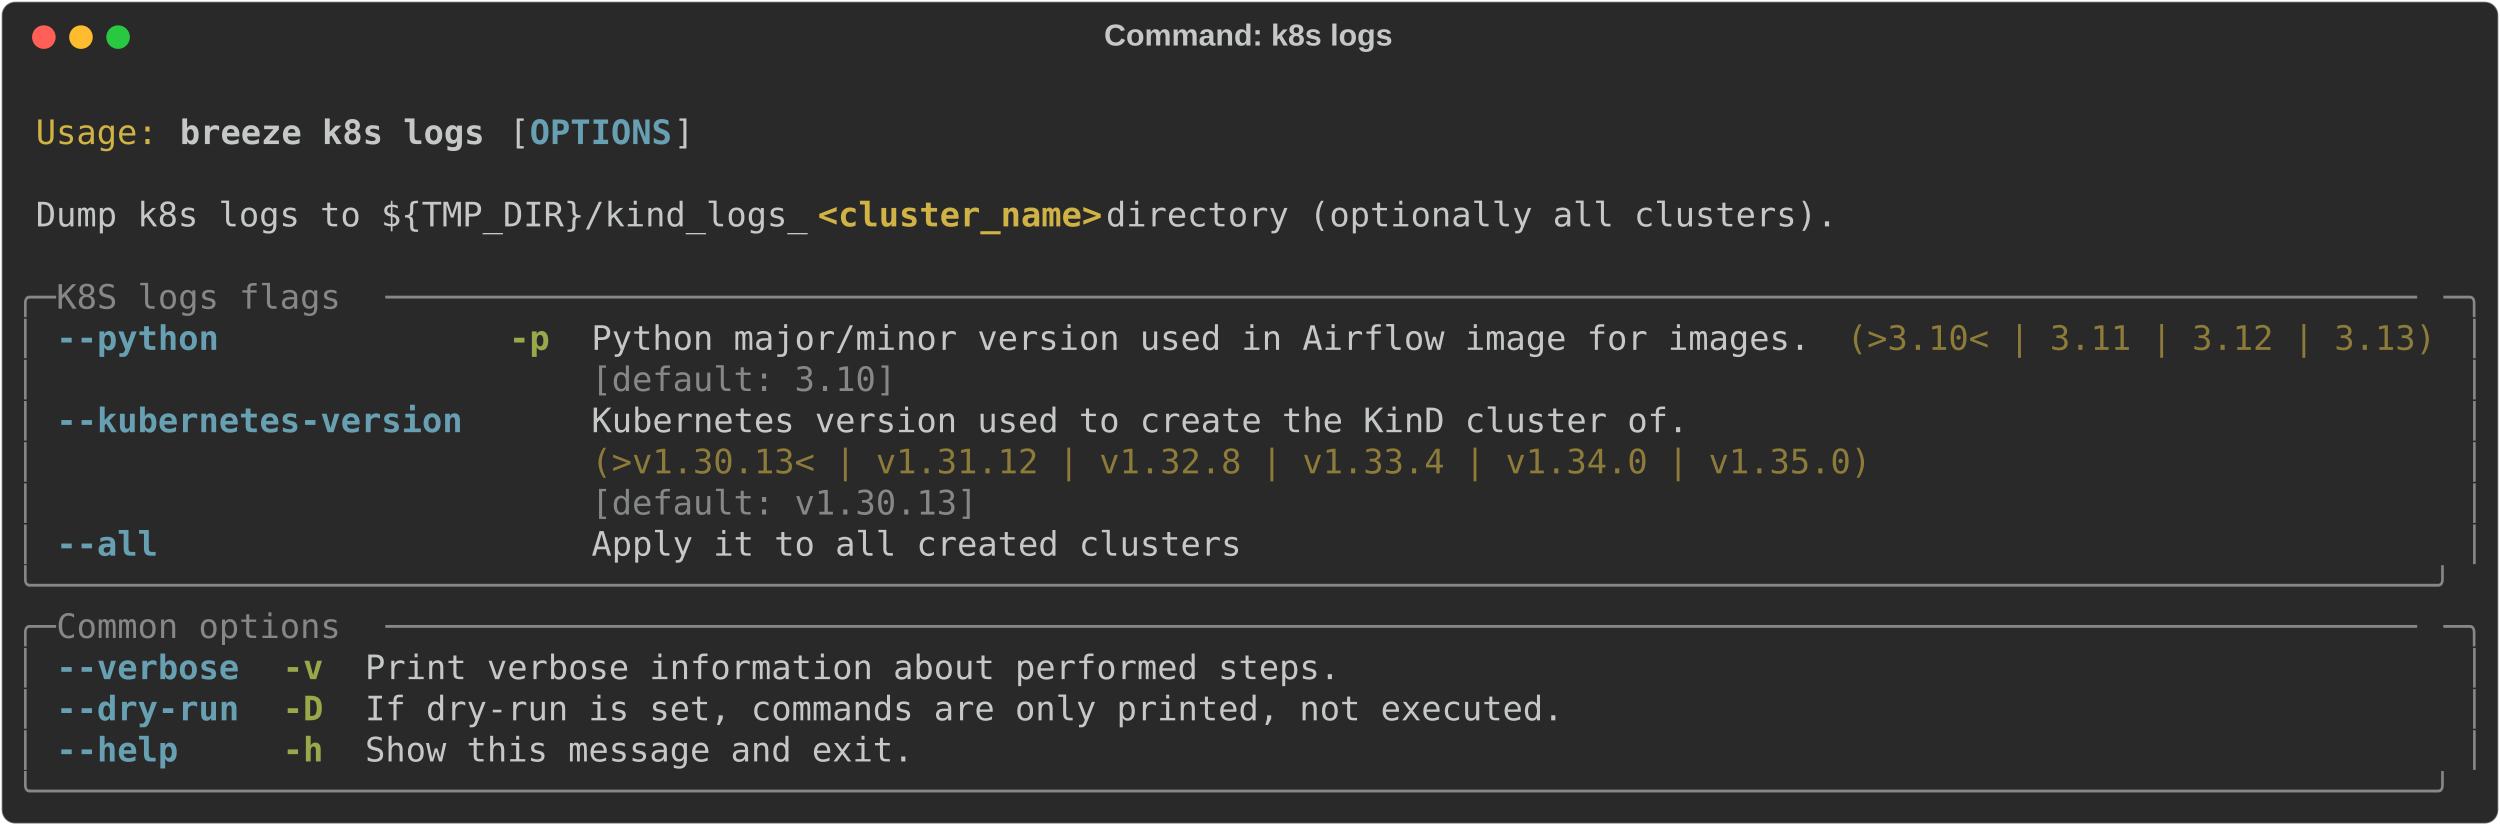
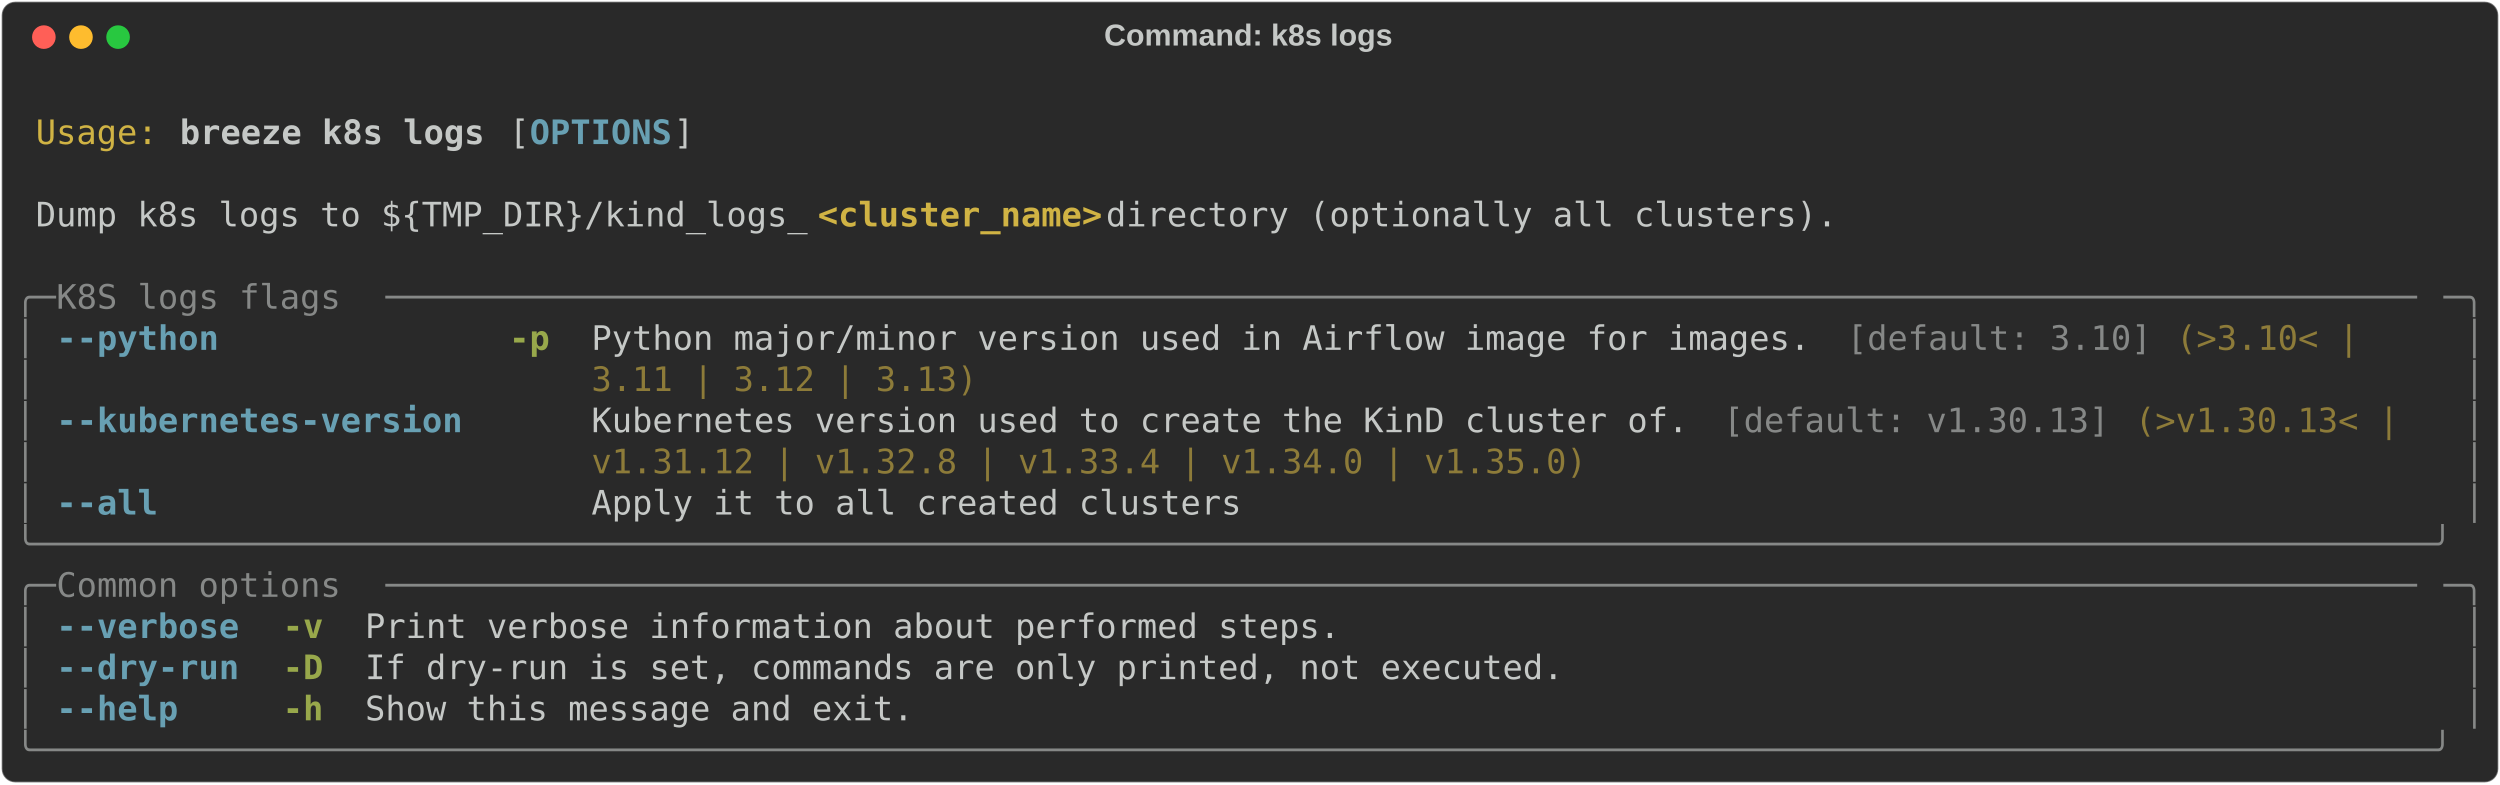
- <svg xmlns="http://www.w3.org/2000/svg" class="rich-terminal" viewBox="0 0 1482 489.2">
+ <svg xmlns="http://www.w3.org/2000/svg" class="rich-terminal" viewBox="0 0 1482 464.8">
  <style>

    @font-face {
        font-family: "Fira Code";
        src: local("FiraCode-Regular"),
                url("https://cdnjs.cloudflare.com/ajax/libs/firacode/6.2.0/woff2/FiraCode-Regular.woff2") format("woff2"),
                url("https://cdnjs.cloudflare.com/ajax/libs/firacode/6.2.0/woff/FiraCode-Regular.woff") format("woff");
        font-style: normal;
        font-weight: 400;
    }
    @font-face {
        font-family: "Fira Code";
        src: local("FiraCode-Bold"),
                url("https://cdnjs.cloudflare.com/ajax/libs/firacode/6.2.0/woff2/FiraCode-Bold.woff2") format("woff2"),
                url("https://cdnjs.cloudflare.com/ajax/libs/firacode/6.2.0/woff/FiraCode-Bold.woff") format("woff");
        font-style: bold;
        font-weight: 700;
    }

    .breeze-k8s-logs-matrix {
        font-family: Fira Code, monospace;
        font-size: 20px;
        line-height: 24.4px;
        font-variant-east-asian: full-width;
    }

    .breeze-k8s-logs-title {
        font-size: 18px;
        font-weight: bold;
        font-family: arial;
    }

    .breeze-k8s-logs-r1 { fill: #c5c8c6 }
.breeze-k8s-logs-r2 { fill: #d0b344 }
.breeze-k8s-logs-r3 { fill: #c5c8c6;font-weight: bold }
.breeze-k8s-logs-r4 { fill: #68a0b3;font-weight: bold }
.breeze-k8s-logs-r5 { fill: #d0b344;font-weight: bold }
.breeze-k8s-logs-r6 { fill: #868887 }
.breeze-k8s-logs-r7 { fill: #98a84b;font-weight: bold }
.breeze-k8s-logs-r8 { fill: #8d7b39 }
    </style>
  <defs>
    <clipPath id="breeze-k8s-logs-clip-terminal">
-       <rect x="0" y="0" width="1463.0" height="438.2" />
+       <rect x="0" y="0" width="1463.0" height="413.8" />
    </clipPath>
    <clipPath id="breeze-k8s-logs-line-0">
      <rect x="0" y="1.5" width="1464" height="24.65" />
    </clipPath>
    <clipPath id="breeze-k8s-logs-line-1">
      <rect x="0" y="25.9" width="1464" height="24.65" />
    </clipPath>
    <clipPath id="breeze-k8s-logs-line-2">
      <rect x="0" y="50.3" width="1464" height="24.65" />
    </clipPath>
    <clipPath id="breeze-k8s-logs-line-3">
      <rect x="0" y="74.7" width="1464" height="24.65" />
    </clipPath>
    <clipPath id="breeze-k8s-logs-line-4">
      <rect x="0" y="99.1" width="1464" height="24.65" />
    </clipPath>
    <clipPath id="breeze-k8s-logs-line-5">
      <rect x="0" y="123.5" width="1464" height="24.65" />
    </clipPath>
    <clipPath id="breeze-k8s-logs-line-6">
      <rect x="0" y="147.9" width="1464" height="24.65" />
    </clipPath>
    <clipPath id="breeze-k8s-logs-line-7">
      <rect x="0" y="172.3" width="1464" height="24.65" />
    </clipPath>
    <clipPath id="breeze-k8s-logs-line-8">
      <rect x="0" y="196.7" width="1464" height="24.65" />
    </clipPath>
    <clipPath id="breeze-k8s-logs-line-9">
      <rect x="0" y="221.1" width="1464" height="24.65" />
    </clipPath>
    <clipPath id="breeze-k8s-logs-line-10">
      <rect x="0" y="245.5" width="1464" height="24.65" />
    </clipPath>
    <clipPath id="breeze-k8s-logs-line-11">
      <rect x="0" y="269.9" width="1464" height="24.65" />
    </clipPath>
    <clipPath id="breeze-k8s-logs-line-12">
      <rect x="0" y="294.3" width="1464" height="24.65" />
    </clipPath>
    <clipPath id="breeze-k8s-logs-line-13">
      <rect x="0" y="318.7" width="1464" height="24.65" />
    </clipPath>
    <clipPath id="breeze-k8s-logs-line-14">
      <rect x="0" y="343.1" width="1464" height="24.65" />
    </clipPath>
    <clipPath id="breeze-k8s-logs-line-15">
      <rect x="0" y="367.5" width="1464" height="24.65" />
    </clipPath>
-     <clipPath id="breeze-k8s-logs-line-16">
-       <rect x="0" y="391.9" width="1464" height="24.65" />
-     </clipPath>
  </defs>
-   <rect fill="#292929" stroke="rgba(255,255,255,0.35)" stroke-width="1" x="1" y="1" width="1480" height="487.2" rx="8" />
+   <rect fill="#292929" stroke="rgba(255,255,255,0.35)" stroke-width="1" x="1" y="1" width="1480" height="462.8" rx="8" />
  <text class="breeze-k8s-logs-title" fill="#c5c8c6" text-anchor="middle" x="740" y="27">Command: k8s logs</text>
  <g transform="translate(26,22)">
    <circle cx="0" cy="0" r="7" fill="#ff5f57" />
    <circle cx="22" cy="0" r="7" fill="#febc2e" />
    <circle cx="44" cy="0" r="7" fill="#28c840" />
  </g>
  <g transform="translate(9, 41)" clip-path="url(#breeze-k8s-logs-clip-terminal)">
    <g class="breeze-k8s-logs-matrix">
      <text class="breeze-k8s-logs-r1" x="1464" y="20" textLength="12.2" clip-path="url(#breeze-k8s-logs-line-0)">
</text>
      <text class="breeze-k8s-logs-r2" x="12.2" y="44.4" textLength="73.2" clip-path="url(#breeze-k8s-logs-line-1)">Usage:</text>
      <text class="breeze-k8s-logs-r3" x="97.6" y="44.4" textLength="183" clip-path="url(#breeze-k8s-logs-line-1)">breeze k8s logs</text>
      <text class="breeze-k8s-logs-r1" x="292.8" y="44.4" textLength="12.2" clip-path="url(#breeze-k8s-logs-line-1)">[</text>
      <text class="breeze-k8s-logs-r4" x="305" y="44.4" textLength="85.4" clip-path="url(#breeze-k8s-logs-line-1)">OPTIONS</text>
      <text class="breeze-k8s-logs-r1" x="390.4" y="44.4" textLength="12.2" clip-path="url(#breeze-k8s-logs-line-1)">]</text>
      <text class="breeze-k8s-logs-r1" x="1464" y="44.4" textLength="12.2" clip-path="url(#breeze-k8s-logs-line-1)">
</text>
      <text class="breeze-k8s-logs-r1" x="1464" y="68.8" textLength="12.2" clip-path="url(#breeze-k8s-logs-line-2)">
</text>
      <text class="breeze-k8s-logs-r1" x="12.2" y="93.2" textLength="463.6" clip-path="url(#breeze-k8s-logs-line-3)">Dump k8s logs to ${TMP_DIR}/kind_logs_</text>
      <text class="breeze-k8s-logs-r5" x="475.8" y="93.2" textLength="170.8" clip-path="url(#breeze-k8s-logs-line-3)">&lt;cluster_name&gt;</text>
      <text class="breeze-k8s-logs-r1" x="646.6" y="93.2" textLength="451.4" clip-path="url(#breeze-k8s-logs-line-3)"> directory (optionally all clusters).</text>
      <text class="breeze-k8s-logs-r1" x="1464" y="93.2" textLength="12.2" clip-path="url(#breeze-k8s-logs-line-3)">
</text>
      <text class="breeze-k8s-logs-r1" x="1464" y="117.6" textLength="12.2" clip-path="url(#breeze-k8s-logs-line-4)">
</text>
      <text class="breeze-k8s-logs-r6" x="0" y="142" textLength="24.4" clip-path="url(#breeze-k8s-logs-line-5)">╭─</text>
      <text class="breeze-k8s-logs-r6" x="24.4" y="142" textLength="195.2" clip-path="url(#breeze-k8s-logs-line-5)"> K8S logs flags </text>
      <text class="breeze-k8s-logs-r6" x="219.6" y="142" textLength="1220" clip-path="url(#breeze-k8s-logs-line-5)">────────────────────────────────────────────────────────────────────────────────────────────────────</text>
      <text class="breeze-k8s-logs-r6" x="1439.6" y="142" textLength="24.4" clip-path="url(#breeze-k8s-logs-line-5)">─╮</text>
      <text class="breeze-k8s-logs-r1" x="1464" y="142" textLength="12.2" clip-path="url(#breeze-k8s-logs-line-5)">
</text>
      <text class="breeze-k8s-logs-r6" x="0" y="166.4" textLength="12.2" clip-path="url(#breeze-k8s-logs-line-6)">│</text>
-       <text class="breeze-k8s-logs-r4" x="24.4" y="166.4" textLength="97.6" clip-path="url(#breeze-k8s-logs-line-6)">--python</text>
+       <text class="breeze-k8s-logs-r4" x="24.4" y="166.4" textLength="244" clip-path="url(#breeze-k8s-logs-line-6)">--python            </text>
      <text class="breeze-k8s-logs-r7" x="292.8" y="166.4" textLength="24.4" clip-path="url(#breeze-k8s-logs-line-6)">-p</text>
-       <text class="breeze-k8s-logs-r1" x="341.6" y="166.4" textLength="732" clip-path="url(#breeze-k8s-logs-line-6)">Python major/minor version used in Airflow image for images.</text>
-       <text class="breeze-k8s-logs-r8" x="1085.8" y="166.4" textLength="353.8" clip-path="url(#breeze-k8s-logs-line-6)">(&gt;3.10&lt; | 3.11 | 3.12 | 3.13)</text>
+       <text class="breeze-k8s-logs-r1" x="341.6" y="166.4" textLength="744.2" clip-path="url(#breeze-k8s-logs-line-6)">Python major/minor version used in Airflow image for images. </text>
+       <text class="breeze-k8s-logs-r6" x="1085.8" y="166.4" textLength="183" clip-path="url(#breeze-k8s-logs-line-6)">[default: 3.10]</text>
+       <text class="breeze-k8s-logs-r8" x="1281" y="166.4" textLength="122" clip-path="url(#breeze-k8s-logs-line-6)">(&gt;3.10&lt; | </text>
      <text class="breeze-k8s-logs-r6" x="1451.8" y="166.4" textLength="12.2" clip-path="url(#breeze-k8s-logs-line-6)">│</text>
      <text class="breeze-k8s-logs-r1" x="1464" y="166.4" textLength="12.2" clip-path="url(#breeze-k8s-logs-line-6)">
</text>
      <text class="breeze-k8s-logs-r6" x="0" y="190.8" textLength="12.2" clip-path="url(#breeze-k8s-logs-line-7)">│</text>
-       <text class="breeze-k8s-logs-r6" x="341.6" y="190.8" textLength="732" clip-path="url(#breeze-k8s-logs-line-7)">[default: 3.10]                                             </text>
+       <text class="breeze-k8s-logs-r8" x="341.6" y="190.8" textLength="231.8" clip-path="url(#breeze-k8s-logs-line-7)">3.11 | 3.12 | 3.13)</text>
      <text class="breeze-k8s-logs-r6" x="1451.8" y="190.8" textLength="12.2" clip-path="url(#breeze-k8s-logs-line-7)">│</text>
      <text class="breeze-k8s-logs-r1" x="1464" y="190.8" textLength="12.2" clip-path="url(#breeze-k8s-logs-line-7)">
</text>
      <text class="breeze-k8s-logs-r6" x="0" y="215.2" textLength="12.2" clip-path="url(#breeze-k8s-logs-line-8)">│</text>
      <text class="breeze-k8s-logs-r4" x="24.4" y="215.2" textLength="244" clip-path="url(#breeze-k8s-logs-line-8)">--kubernetes-version</text>
-       <text class="breeze-k8s-logs-r1" x="341.6" y="215.2" textLength="768.6" clip-path="url(#breeze-k8s-logs-line-8)">Kubernetes version used to create the KinD cluster of.         </text>
+       <text class="breeze-k8s-logs-r1" x="341.6" y="215.2" textLength="671" clip-path="url(#breeze-k8s-logs-line-8)">Kubernetes version used to create the KinD cluster of. </text>
+       <text class="breeze-k8s-logs-r6" x="1012.6" y="215.2" textLength="231.8" clip-path="url(#breeze-k8s-logs-line-8)">[default: v1.30.13]</text>
+       <text class="breeze-k8s-logs-r8" x="1256.6" y="215.2" textLength="170.8" clip-path="url(#breeze-k8s-logs-line-8)">(&gt;v1.30.13&lt; | </text>
      <text class="breeze-k8s-logs-r6" x="1451.8" y="215.2" textLength="12.2" clip-path="url(#breeze-k8s-logs-line-8)">│</text>
      <text class="breeze-k8s-logs-r1" x="1464" y="215.2" textLength="12.2" clip-path="url(#breeze-k8s-logs-line-8)">
</text>
      <text class="breeze-k8s-logs-r6" x="0" y="239.6" textLength="12.2" clip-path="url(#breeze-k8s-logs-line-9)">│</text>
-       <text class="breeze-k8s-logs-r8" x="341.6" y="239.6" textLength="768.6" clip-path="url(#breeze-k8s-logs-line-9)">(&gt;v1.30.13&lt; | v1.31.12 | v1.32.8 | v1.33.4 | v1.34.0 | v1.35.0)</text>
+       <text class="breeze-k8s-logs-r8" x="341.6" y="239.6" textLength="597.8" clip-path="url(#breeze-k8s-logs-line-9)">v1.31.12 | v1.32.8 | v1.33.4 | v1.34.0 | v1.35.0)</text>
      <text class="breeze-k8s-logs-r6" x="1451.8" y="239.6" textLength="12.2" clip-path="url(#breeze-k8s-logs-line-9)">│</text>
      <text class="breeze-k8s-logs-r1" x="1464" y="239.6" textLength="12.2" clip-path="url(#breeze-k8s-logs-line-9)">
</text>
      <text class="breeze-k8s-logs-r6" x="0" y="264" textLength="12.2" clip-path="url(#breeze-k8s-logs-line-10)">│</text>
-       <text class="breeze-k8s-logs-r6" x="341.6" y="264" textLength="768.6" clip-path="url(#breeze-k8s-logs-line-10)">[default: v1.30.13]                                            </text>
+       <text class="breeze-k8s-logs-r4" x="24.4" y="264" textLength="244" clip-path="url(#breeze-k8s-logs-line-10)">--all               </text>
+       <text class="breeze-k8s-logs-r1" x="341.6" y="264" textLength="390.4" clip-path="url(#breeze-k8s-logs-line-10)">Apply it to all created clusters</text>
      <text class="breeze-k8s-logs-r6" x="1451.8" y="264" textLength="12.2" clip-path="url(#breeze-k8s-logs-line-10)">│</text>
      <text class="breeze-k8s-logs-r1" x="1464" y="264" textLength="12.2" clip-path="url(#breeze-k8s-logs-line-10)">
</text>
-       <text class="breeze-k8s-logs-r6" x="0" y="288.4" textLength="12.2" clip-path="url(#breeze-k8s-logs-line-11)">│</text>
-       <text class="breeze-k8s-logs-r4" x="24.4" y="288.4" textLength="61" clip-path="url(#breeze-k8s-logs-line-11)">--all</text>
-       <text class="breeze-k8s-logs-r1" x="341.6" y="288.4" textLength="390.4" clip-path="url(#breeze-k8s-logs-line-11)">Apply it to all created clusters</text>
-       <text class="breeze-k8s-logs-r6" x="1451.8" y="288.4" textLength="12.2" clip-path="url(#breeze-k8s-logs-line-11)">│</text>
+       <text class="breeze-k8s-logs-r6" x="0" y="288.4" textLength="1464" clip-path="url(#breeze-k8s-logs-line-11)">╰──────────────────────────────────────────────────────────────────────────────────────────────────────────────────────╯</text>
      <text class="breeze-k8s-logs-r1" x="1464" y="288.4" textLength="12.2" clip-path="url(#breeze-k8s-logs-line-11)">
</text>
-       <text class="breeze-k8s-logs-r6" x="0" y="312.8" textLength="1464" clip-path="url(#breeze-k8s-logs-line-12)">╰──────────────────────────────────────────────────────────────────────────────────────────────────────────────────────╯</text>
+       <text class="breeze-k8s-logs-r6" x="0" y="312.8" textLength="24.4" clip-path="url(#breeze-k8s-logs-line-12)">╭─</text>
+       <text class="breeze-k8s-logs-r6" x="24.4" y="312.8" textLength="195.2" clip-path="url(#breeze-k8s-logs-line-12)"> Common options </text>
+       <text class="breeze-k8s-logs-r6" x="219.6" y="312.8" textLength="1220" clip-path="url(#breeze-k8s-logs-line-12)">────────────────────────────────────────────────────────────────────────────────────────────────────</text>
+       <text class="breeze-k8s-logs-r6" x="1439.6" y="312.8" textLength="24.4" clip-path="url(#breeze-k8s-logs-line-12)">─╮</text>
      <text class="breeze-k8s-logs-r1" x="1464" y="312.8" textLength="12.2" clip-path="url(#breeze-k8s-logs-line-12)">
</text>
-       <text class="breeze-k8s-logs-r6" x="0" y="337.2" textLength="24.4" clip-path="url(#breeze-k8s-logs-line-13)">╭─</text>
-       <text class="breeze-k8s-logs-r6" x="24.4" y="337.2" textLength="195.2" clip-path="url(#breeze-k8s-logs-line-13)"> Common options </text>
-       <text class="breeze-k8s-logs-r6" x="219.6" y="337.2" textLength="1220" clip-path="url(#breeze-k8s-logs-line-13)">────────────────────────────────────────────────────────────────────────────────────────────────────</text>
-       <text class="breeze-k8s-logs-r6" x="1439.6" y="337.2" textLength="24.4" clip-path="url(#breeze-k8s-logs-line-13)">─╮</text>
+       <text class="breeze-k8s-logs-r6" x="0" y="337.2" textLength="12.2" clip-path="url(#breeze-k8s-logs-line-13)">│</text>
+       <text class="breeze-k8s-logs-r4" x="24.4" y="337.2" textLength="109.8" clip-path="url(#breeze-k8s-logs-line-13)">--verbose</text>
+       <text class="breeze-k8s-logs-r7" x="158.6" y="337.2" textLength="24.4" clip-path="url(#breeze-k8s-logs-line-13)">-v</text>
+       <text class="breeze-k8s-logs-r1" x="207.4" y="337.2" textLength="585.6" clip-path="url(#breeze-k8s-logs-line-13)">Print verbose information about performed steps.</text>
+       <text class="breeze-k8s-logs-r6" x="1451.8" y="337.2" textLength="12.2" clip-path="url(#breeze-k8s-logs-line-13)">│</text>
      <text class="breeze-k8s-logs-r1" x="1464" y="337.2" textLength="12.2" clip-path="url(#breeze-k8s-logs-line-13)">
</text>
      <text class="breeze-k8s-logs-r6" x="0" y="361.6" textLength="12.2" clip-path="url(#breeze-k8s-logs-line-14)">│</text>
-       <text class="breeze-k8s-logs-r4" x="24.4" y="361.6" textLength="109.8" clip-path="url(#breeze-k8s-logs-line-14)">--verbose</text>
-       <text class="breeze-k8s-logs-r7" x="158.6" y="361.6" textLength="24.4" clip-path="url(#breeze-k8s-logs-line-14)">-v</text>
-       <text class="breeze-k8s-logs-r1" x="207.4" y="361.6" textLength="585.6" clip-path="url(#breeze-k8s-logs-line-14)">Print verbose information about performed steps.</text>
+       <text class="breeze-k8s-logs-r4" x="24.4" y="361.6" textLength="109.8" clip-path="url(#breeze-k8s-logs-line-14)">--dry-run</text>
+       <text class="breeze-k8s-logs-r7" x="158.6" y="361.6" textLength="24.4" clip-path="url(#breeze-k8s-logs-line-14)">-D</text>
+       <text class="breeze-k8s-logs-r1" x="207.4" y="361.6" textLength="719.8" clip-path="url(#breeze-k8s-logs-line-14)">If dry-run is set, commands are only printed, not executed.</text>
      <text class="breeze-k8s-logs-r6" x="1451.8" y="361.6" textLength="12.2" clip-path="url(#breeze-k8s-logs-line-14)">│</text>
      <text class="breeze-k8s-logs-r1" x="1464" y="361.6" textLength="12.2" clip-path="url(#breeze-k8s-logs-line-14)">
</text>
      <text class="breeze-k8s-logs-r6" x="0" y="386" textLength="12.2" clip-path="url(#breeze-k8s-logs-line-15)">│</text>
-       <text class="breeze-k8s-logs-r4" x="24.4" y="386" textLength="109.8" clip-path="url(#breeze-k8s-logs-line-15)">--dry-run</text>
-       <text class="breeze-k8s-logs-r7" x="158.6" y="386" textLength="24.4" clip-path="url(#breeze-k8s-logs-line-15)">-D</text>
-       <text class="breeze-k8s-logs-r1" x="207.4" y="386" textLength="719.8" clip-path="url(#breeze-k8s-logs-line-15)">If dry-run is set, commands are only printed, not executed.</text>
+       <text class="breeze-k8s-logs-r4" x="24.4" y="386" textLength="109.8" clip-path="url(#breeze-k8s-logs-line-15)">--help   </text>
+       <text class="breeze-k8s-logs-r7" x="158.6" y="386" textLength="24.4" clip-path="url(#breeze-k8s-logs-line-15)">-h</text>
+       <text class="breeze-k8s-logs-r1" x="207.4" y="386" textLength="329.4" clip-path="url(#breeze-k8s-logs-line-15)">Show this message and exit.</text>
      <text class="breeze-k8s-logs-r6" x="1451.8" y="386" textLength="12.2" clip-path="url(#breeze-k8s-logs-line-15)">│</text>
      <text class="breeze-k8s-logs-r1" x="1464" y="386" textLength="12.2" clip-path="url(#breeze-k8s-logs-line-15)">
</text>
-       <text class="breeze-k8s-logs-r6" x="0" y="410.4" textLength="12.2" clip-path="url(#breeze-k8s-logs-line-16)">│</text>
-       <text class="breeze-k8s-logs-r4" x="24.4" y="410.4" textLength="73.2" clip-path="url(#breeze-k8s-logs-line-16)">--help</text>
-       <text class="breeze-k8s-logs-r7" x="158.6" y="410.4" textLength="24.4" clip-path="url(#breeze-k8s-logs-line-16)">-h</text>
-       <text class="breeze-k8s-logs-r1" x="207.4" y="410.4" textLength="329.4" clip-path="url(#breeze-k8s-logs-line-16)">Show this message and exit.</text>
-       <text class="breeze-k8s-logs-r6" x="1451.8" y="410.4" textLength="12.2" clip-path="url(#breeze-k8s-logs-line-16)">│</text>
+       <text class="breeze-k8s-logs-r6" x="0" y="410.4" textLength="1464" clip-path="url(#breeze-k8s-logs-line-16)">╰──────────────────────────────────────────────────────────────────────────────────────────────────────────────────────╯</text>
      <text class="breeze-k8s-logs-r1" x="1464" y="410.4" textLength="12.2" clip-path="url(#breeze-k8s-logs-line-16)">
- </text>
-       <text class="breeze-k8s-logs-r6" x="0" y="434.8" textLength="1464" clip-path="url(#breeze-k8s-logs-line-17)">╰──────────────────────────────────────────────────────────────────────────────────────────────────────────────────────╯</text>
-       <text class="breeze-k8s-logs-r1" x="1464" y="434.8" textLength="12.2" clip-path="url(#breeze-k8s-logs-line-17)">
</text>
    </g>
  </g>
</svg>
